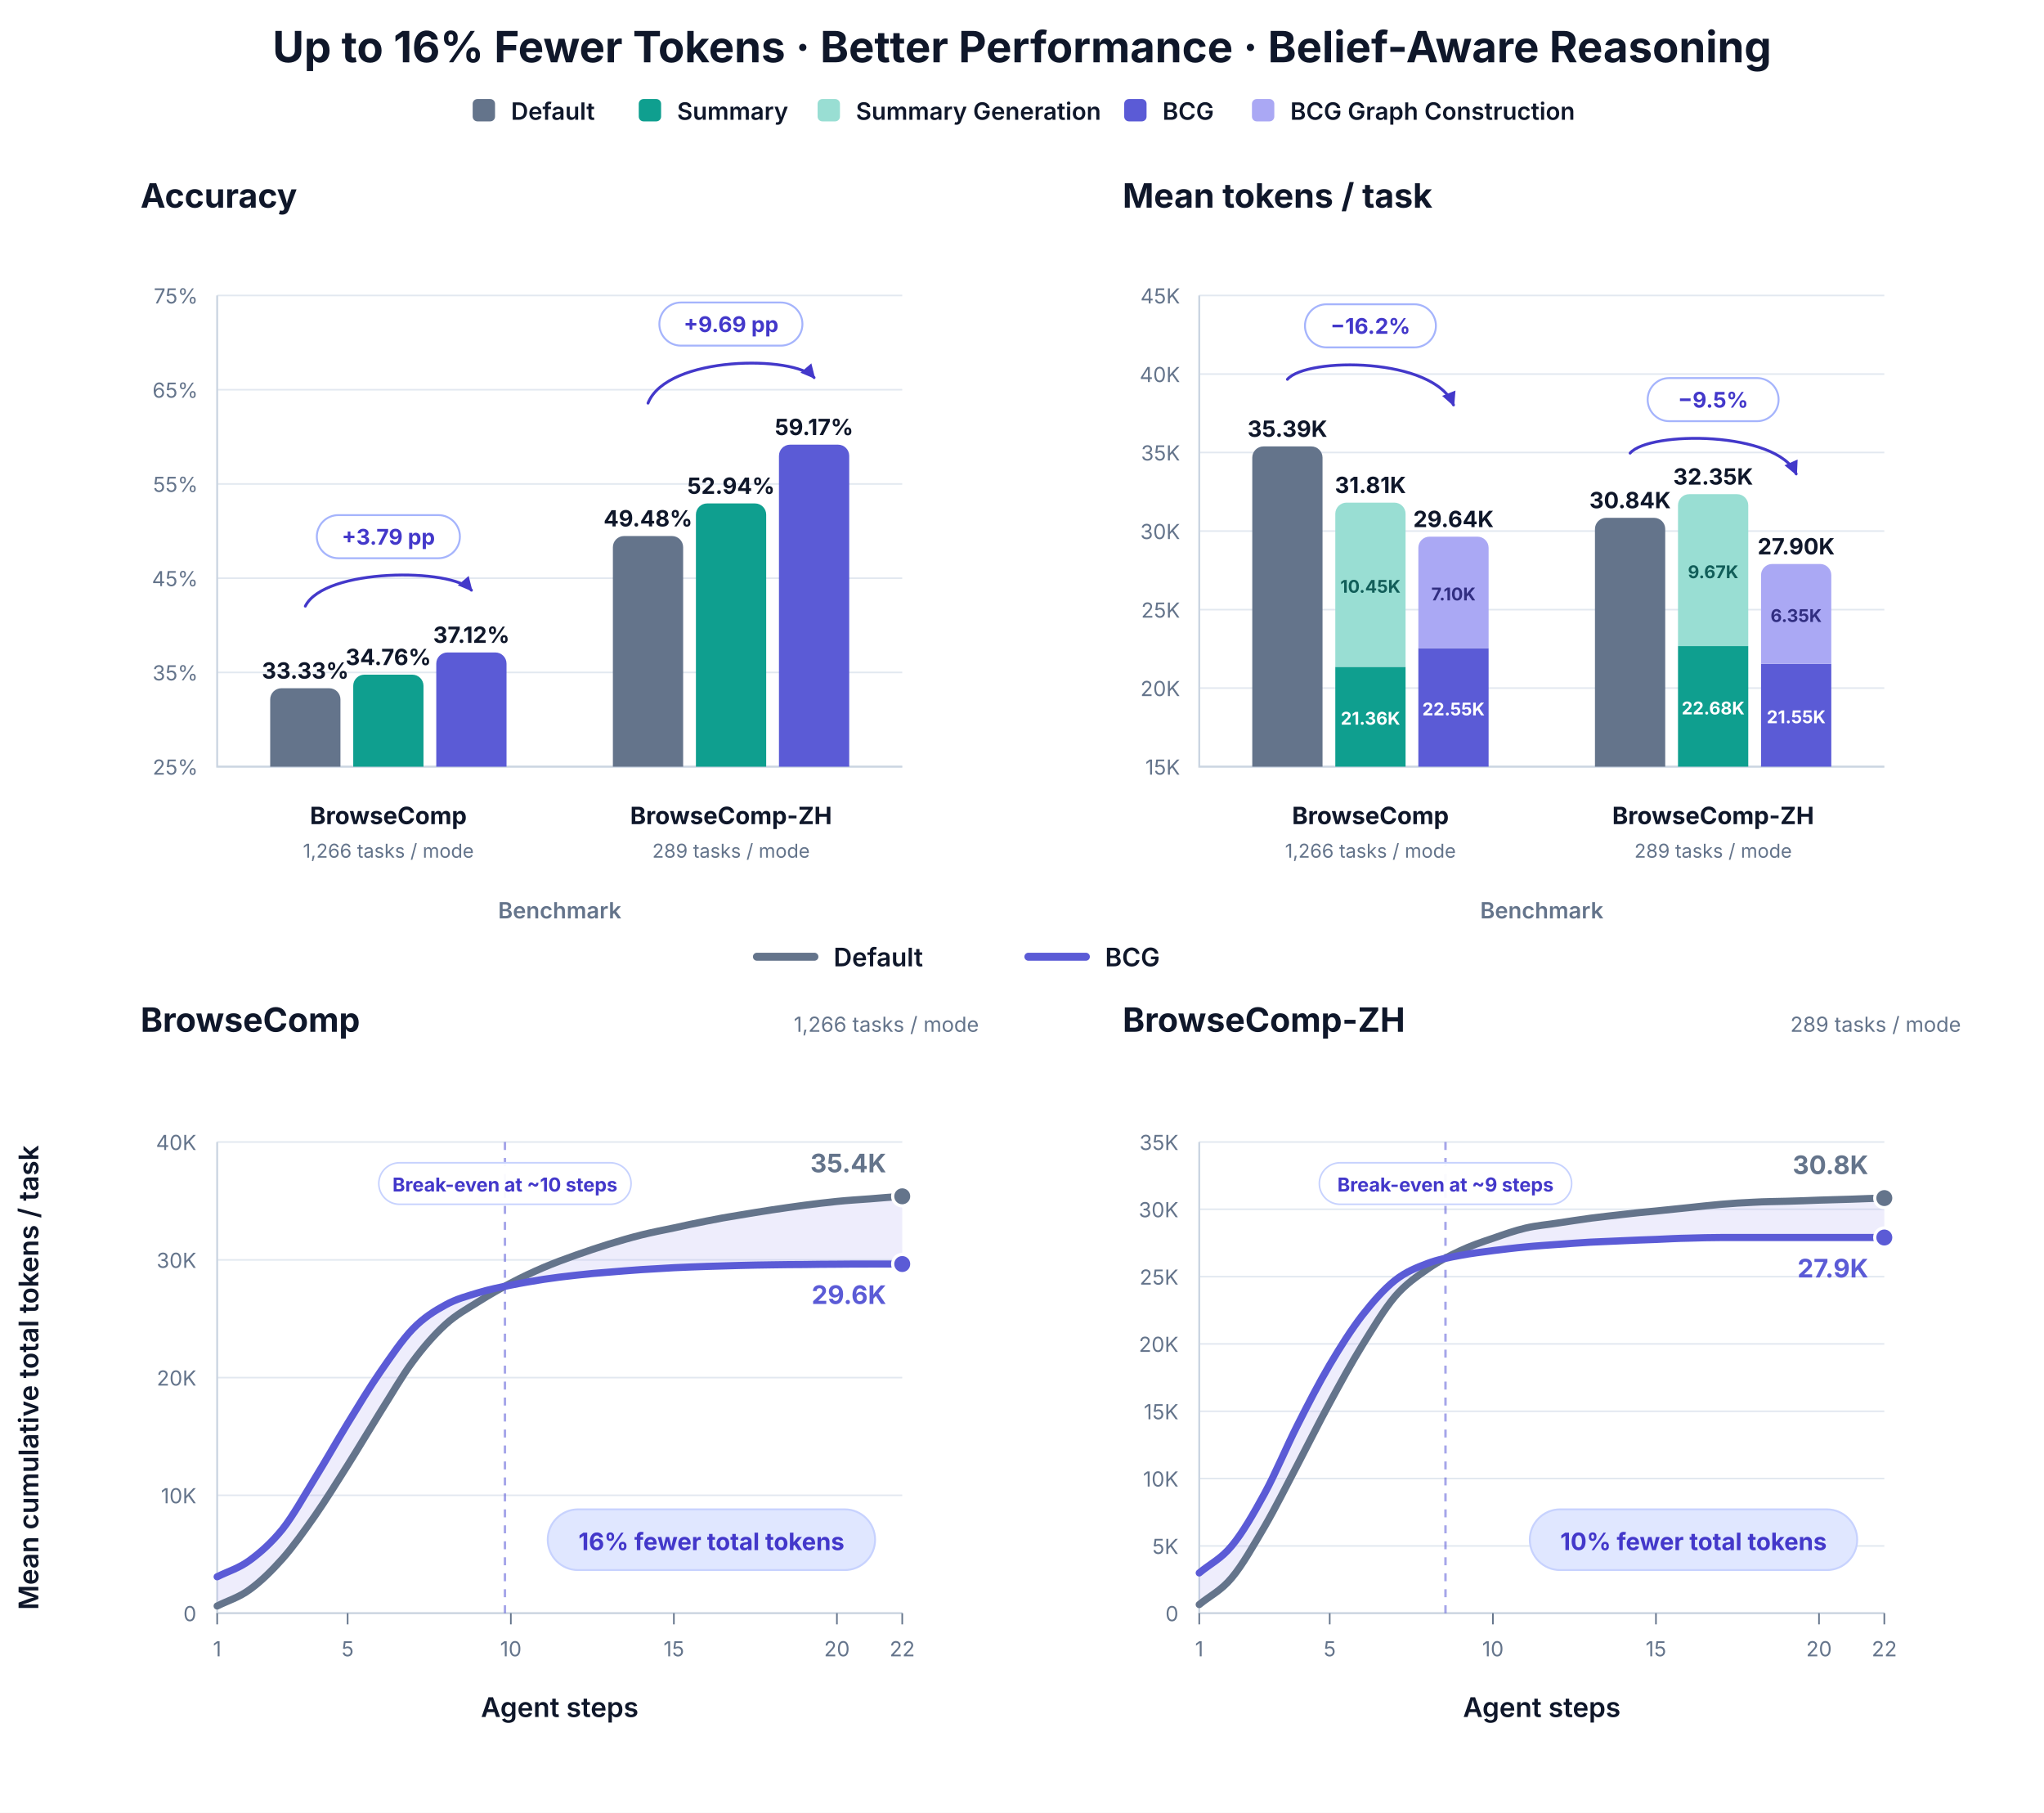
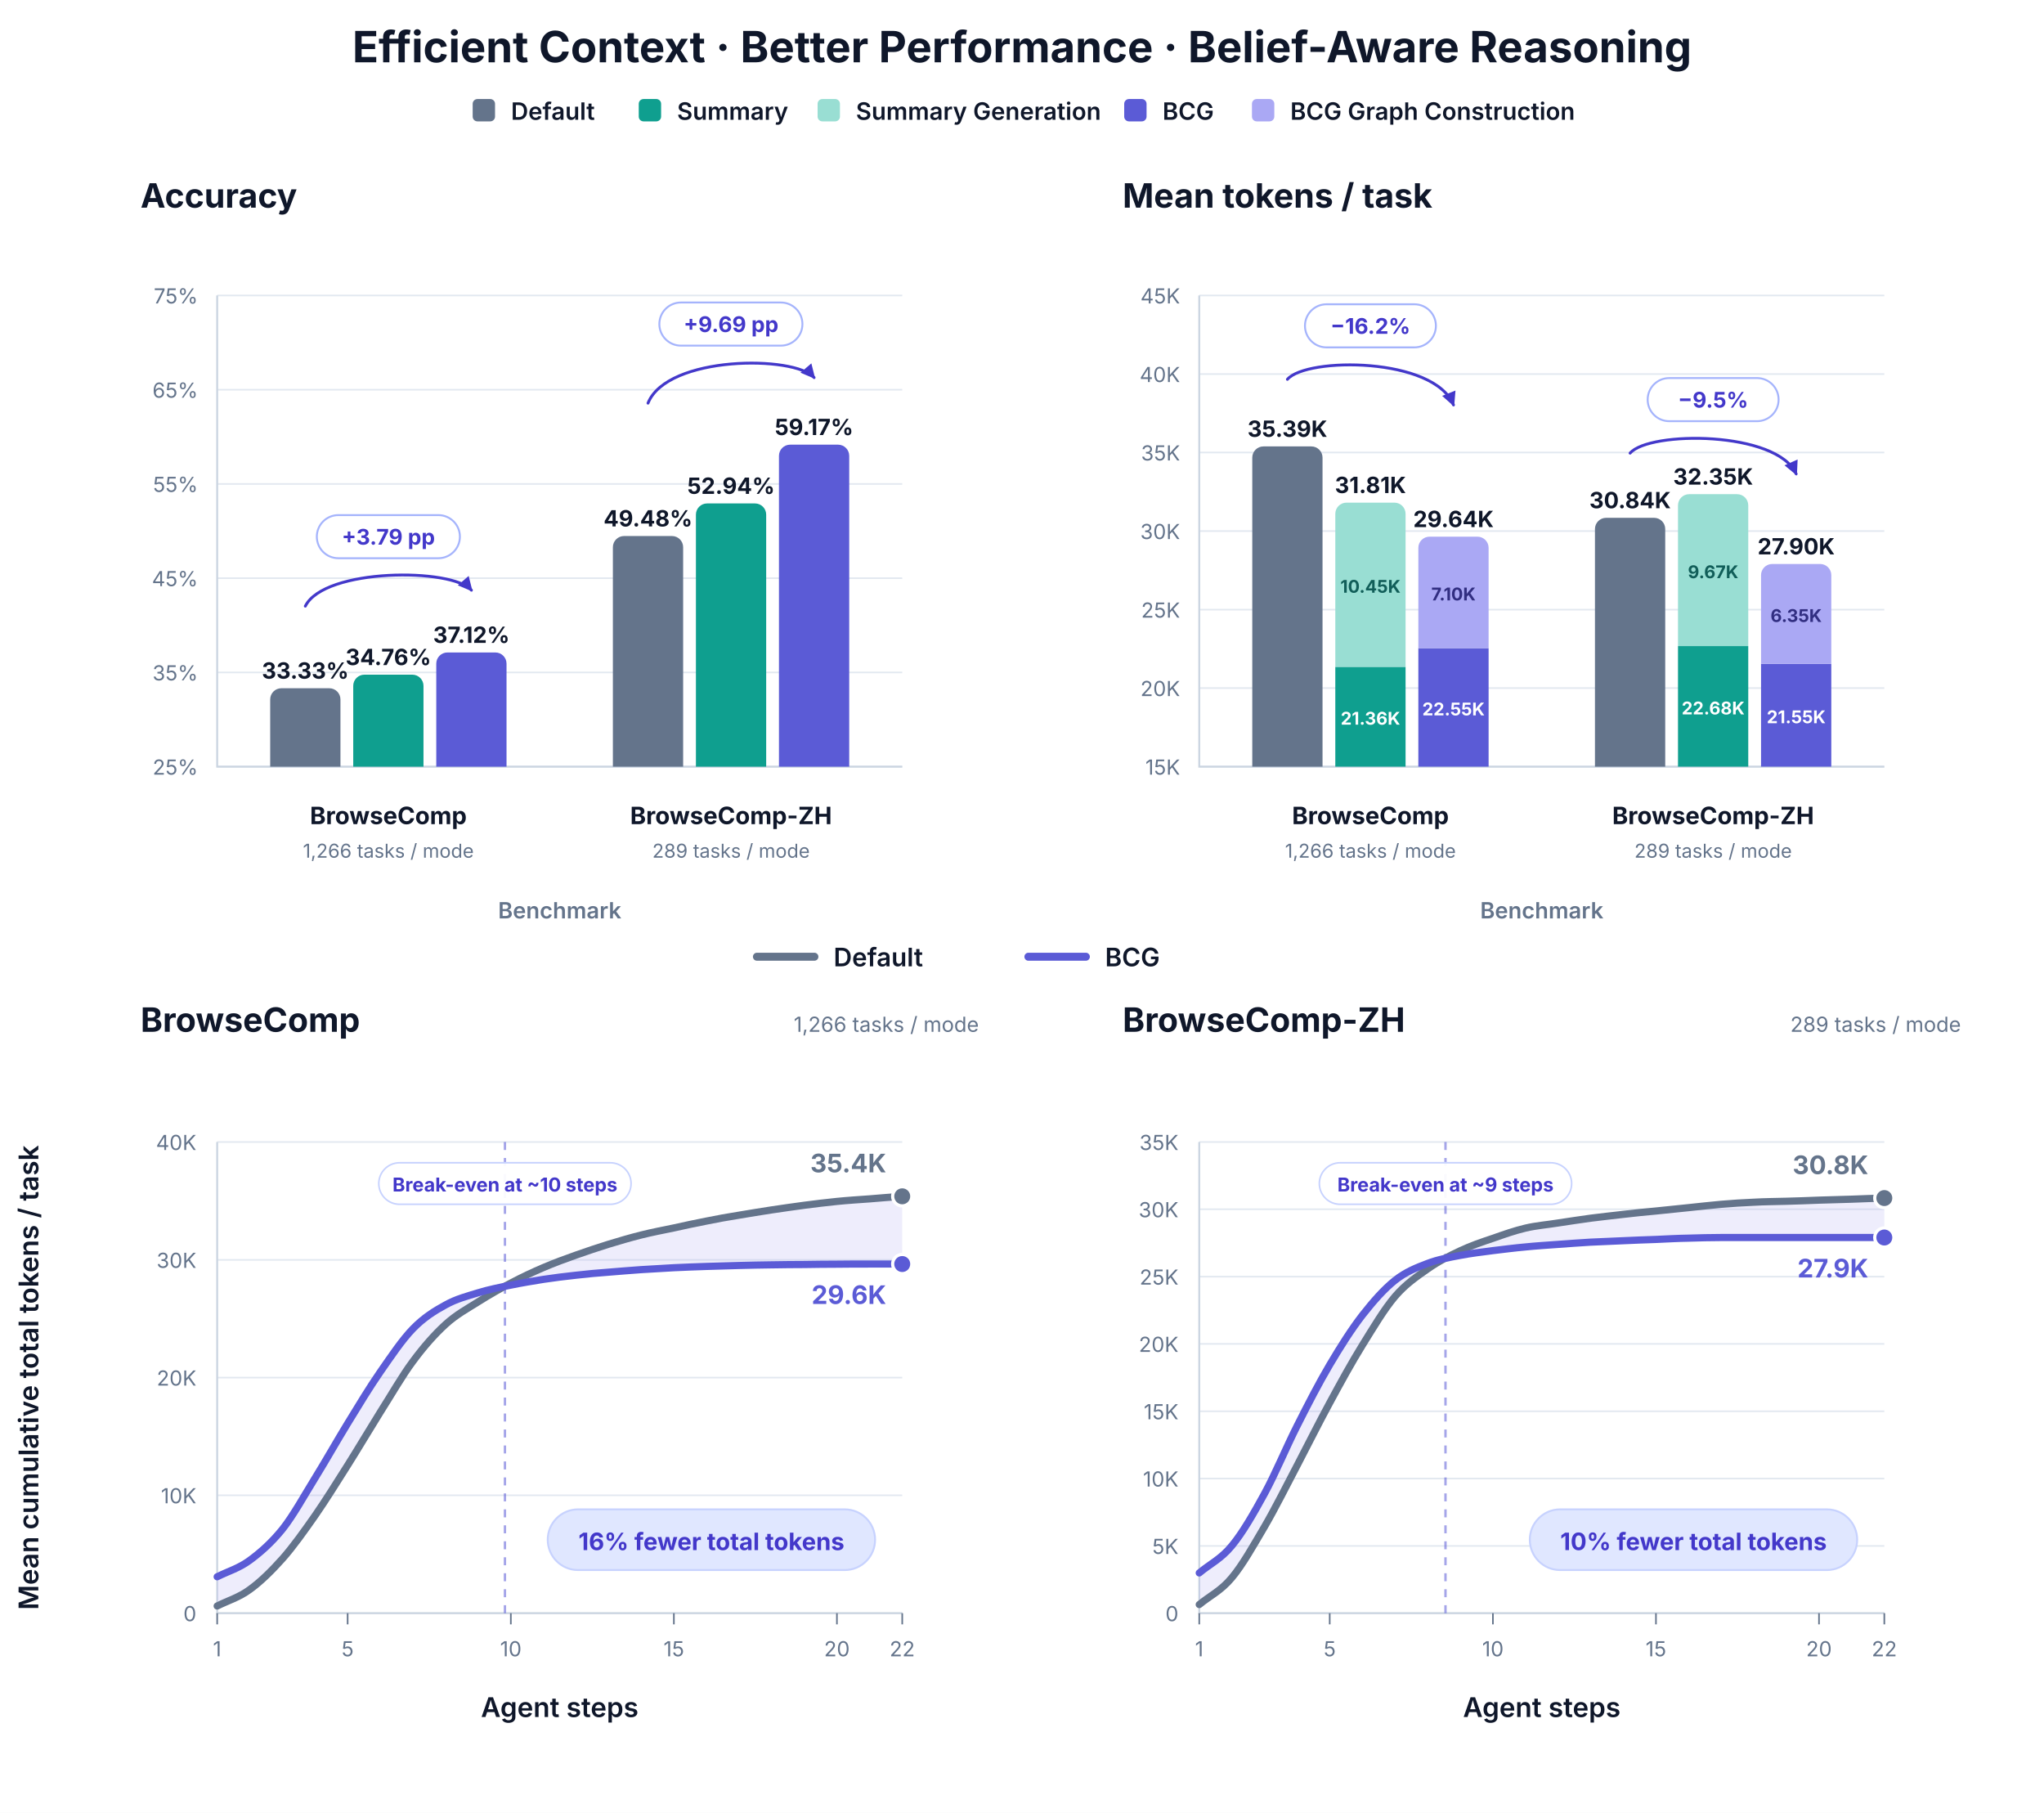
<svg xmlns="http://www.w3.org/2000/svg" width="1280" height="1135" viewBox="0 0 1280 1135" role="img" aria-labelledby="title desc">
  <rect width="1280" height="1135" fill="#ffffff" />
  <g font-family="Inter,Arial,sans-serif">
    <defs>
      <marker id="improvement-arrow" viewBox="0 0 8 8" refX="7" refY="4" markerWidth="5" markerHeight="5" orient="auto">
        <path d="M0 0L8 4L0 8Z" fill="#4338ca" />
      </marker>
    </defs>
-     <text x="640" y="39" text-anchor="middle" fill="#0f172a" font-size="27" font-weight="700">Up to 16% Fewer Tokens · Better Performance · Belief-Aware Reasoning</text>
+     <text x="640" y="39" text-anchor="middle" fill="#0f172a" font-size="27" font-weight="700">Efficient Context · Better Performance · Belief-Aware Reasoning</text>
    <rect x="296" y="62" width="14" height="14" rx="3" fill="#64748b" />
    <text x="320" y="75" fill="#0f172a" font-size="15" font-weight="600">Default</text>
    <rect x="400" y="62" width="14" height="14" rx="3" fill="#0f9f8f" />
    <text x="424" y="75" fill="#0f172a" font-size="15" font-weight="600">Summary</text>
    <rect x="512" y="62" width="14" height="14" rx="3" fill="#99ded3" />
    <text x="536" y="75" fill="#0f172a" font-size="15" font-weight="600">Summary Generation</text>
    <rect x="704" y="62" width="14" height="14" rx="3" fill="#5b5bd6" />
    <text x="728" y="75" fill="#0f172a" font-size="15" font-weight="600">BCG</text>
    <rect x="784" y="62" width="14" height="14" rx="3" fill="#aaa8f4" />
    <text x="808" y="75" fill="#0f172a" font-size="15" font-weight="600">BCG Graph Construction</text>
    <text x="88" y="130" fill="#0f172a" font-size="21" font-weight="700">Accuracy</text>
    <text x="703" y="130" fill="#0f172a" font-size="21" font-weight="700">Mean tokens / task</text>
    <path d="M136.0 480.0H565.0" stroke="#e2e8f0" stroke-width="1" />
    <text x="124.0" y="485.0" text-anchor="end" fill="#64748b" font-size="13">25%</text>
    <path d="M136.0 421.0H565.0" stroke="#e2e8f0" stroke-width="1" />
    <text x="124.0" y="426.0" text-anchor="end" fill="#64748b" font-size="13">35%</text>
    <path d="M136.0 362.0H565.0" stroke="#e2e8f0" stroke-width="1" />
    <text x="124.0" y="367.0" text-anchor="end" fill="#64748b" font-size="13">45%</text>
    <path d="M136.0 303.0H565.0" stroke="#e2e8f0" stroke-width="1" />
    <text x="124.0" y="308.0" text-anchor="end" fill="#64748b" font-size="13">55%</text>
    <path d="M136.0 244.0H565.0" stroke="#e2e8f0" stroke-width="1" />
    <text x="124.0" y="249.0" text-anchor="end" fill="#64748b" font-size="13">65%</text>
    <path d="M136.0 185.0H565.0" stroke="#e2e8f0" stroke-width="1" />
    <text x="124.0" y="190.0" text-anchor="end" fill="#64748b" font-size="13">75%</text>
    <path d="M751.0 480.0H1180.0" stroke="#e2e8f0" stroke-width="1" />
    <text x="739.0" y="485.0" text-anchor="end" fill="#64748b" font-size="13">15K</text>
    <path d="M751.0 430.8H1180.0" stroke="#e2e8f0" stroke-width="1" />
    <text x="739.0" y="435.8" text-anchor="end" fill="#64748b" font-size="13">20K</text>
    <path d="M751.0 381.7H1180.0" stroke="#e2e8f0" stroke-width="1" />
    <text x="739.0" y="386.7" text-anchor="end" fill="#64748b" font-size="13">25K</text>
    <path d="M751.0 332.5H1180.0" stroke="#e2e8f0" stroke-width="1" />
    <text x="739.0" y="337.5" text-anchor="end" fill="#64748b" font-size="13">30K</text>
    <path d="M751.0 283.3H1180.0" stroke="#e2e8f0" stroke-width="1" />
    <text x="739.0" y="288.3" text-anchor="end" fill="#64748b" font-size="13">35K</text>
    <path d="M751.0 234.2H1180.0" stroke="#e2e8f0" stroke-width="1" />
    <text x="739.0" y="239.2" text-anchor="end" fill="#64748b" font-size="13">40K</text>
    <path d="M751.0 185.0H1180.0" stroke="#e2e8f0" stroke-width="1" />
    <text x="739.0" y="190.0" text-anchor="end" fill="#64748b" font-size="13">45K</text>
    <path d="M136.0 185.0V480.0H565.0" fill="none" stroke="#cbd5e1" stroke-width="1.2" />
    <path d="M751.0 185.0V480.0H1180.0" fill="none" stroke="#cbd5e1" stroke-width="1.2" />
    <path d="M169.2 480.0V437.9a7 7 0 0 1 7 -7h30.0a7 7 0 0 1 7 7V480.0Z" fill="#64748b" />
    <text x="191.2" y="424.9" text-anchor="middle" fill="#0f172a" font-size="14" font-weight="700">33.33%</text>
    <path d="M221.2 480.0V429.4a7 7 0 0 1 7 -7h30.0a7 7 0 0 1 7 7V480.0Z" fill="#0f9f8f" />
    <text x="243.2" y="416.4" text-anchor="middle" fill="#0f172a" font-size="14" font-weight="700">34.76%</text>
    <path d="M273.2 480.0V415.5a7 7 0 0 1 7 -7h30.0a7 7 0 0 1 7 7V480.0Z" fill="#5b5bd6" />
    <text x="295.2" y="402.5" text-anchor="middle" fill="#0f172a" font-size="14" font-weight="700">37.12%</text>
    <text x="243.2" y="516" text-anchor="middle" fill="#0f172a" font-size="15" font-weight="700">BrowseComp</text>
    <text x="243.2" y="537" text-anchor="middle" fill="#64748b" font-size="12">1,266 tasks / mode</text>
    <path d="M191.2 379.5 C203.2 355.5, 283.2 355.5, 295.2 369.5" fill="none" stroke="#4338ca" stroke-width="1.8" stroke-linecap="round" marker-end="url(#improvement-arrow)" />
    <rect x="198.4" y="322.5" width="89.6" height="27" rx="13.5" fill="#ffffff" stroke="#a5b4fc" stroke-width="1.2" />
    <text x="243.2" y="341.0" text-anchor="middle" fill="#4338ca" font-size="13.5" font-weight="700">+3.79 pp</text>
    <path d="M784.2 480.0V286.5a7 7 0 0 1 7 -7h30.0a7 7 0 0 1 7 7V480.0Z" fill="#64748b" />
    <text x="806.2" y="273.5" text-anchor="middle" fill="#0f172a" font-size="14" font-weight="700">35.39K</text>
    <rect x="836.2" y="417.5" width="44.0" height="62.5" fill="#0f9f8f" />
    <path d="M836.2 417.5V321.7a7 7 0 0 1 7 -7h30.0a7 7 0 0 1 7 7V417.5Z" fill="#99ded3" />
    <text x="858.2" y="308.7" text-anchor="middle" fill="#0f172a" font-size="14" font-weight="700">31.81K</text>
    <text x="858.2" y="453.7" text-anchor="middle" fill="#ffffff" font-size="11" font-weight="700">21.36K</text>
    <text x="858.2" y="371.1" text-anchor="middle" fill="#115e59" font-size="11" font-weight="700">10.45K</text>
    <rect x="888.2" y="405.8" width="44.0" height="74.2" fill="#5b5bd6" />
    <path d="M888.2 405.8V343.0a7 7 0 0 1 7 -7h30.0a7 7 0 0 1 7 7V405.8Z" fill="#aaa8f4" />
    <text x="910.2" y="330.0" text-anchor="middle" fill="#0f172a" font-size="14" font-weight="700">29.64K</text>
    <text x="910.2" y="447.9" text-anchor="middle" fill="#ffffff" font-size="11" font-weight="700">22.55K</text>
    <text x="910.2" y="375.9" text-anchor="middle" fill="#312e81" font-size="11" font-weight="700">7.10K</text>
    <text x="858.2" y="516" text-anchor="middle" fill="#0f172a" font-size="15" font-weight="700">BrowseComp</text>
    <text x="858.2" y="537" text-anchor="middle" fill="#64748b" font-size="12">1,266 tasks / mode</text>
    <path d="M806.2 237.5 C818.2 223.5, 898.2 223.5, 910.2 253.5" fill="none" stroke="#4338ca" stroke-width="1.8" stroke-linecap="round" marker-end="url(#improvement-arrow)" />
    <rect x="817.2" y="190.5" width="82.0" height="27" rx="13.5" fill="#ffffff" stroke="#a5b4fc" stroke-width="1.2" />
    <text x="858.2" y="209.0" text-anchor="middle" fill="#4338ca" font-size="13.5" font-weight="700">−16.2%</text>
    <path d="M383.8 480.0V342.6a7 7 0 0 1 7 -7h30.0a7 7 0 0 1 7 7V480.0Z" fill="#64748b" />
    <text x="405.8" y="329.6" text-anchor="middle" fill="#0f172a" font-size="14" font-weight="700">49.48%</text>
    <path d="M435.8 480.0V322.2a7 7 0 0 1 7 -7h30.0a7 7 0 0 1 7 7V480.0Z" fill="#0f9f8f" />
    <text x="457.8" y="309.2" text-anchor="middle" fill="#0f172a" font-size="14" font-weight="700">52.94%</text>
    <path d="M487.8 480.0V285.4a7 7 0 0 1 7 -7h30.0a7 7 0 0 1 7 7V480.0Z" fill="#5b5bd6" />
    <text x="509.8" y="272.4" text-anchor="middle" fill="#0f172a" font-size="14" font-weight="700">59.17%</text>
    <text x="457.8" y="516" text-anchor="middle" fill="#0f172a" font-size="15" font-weight="700">BrowseComp-ZH</text>
    <text x="457.8" y="537" text-anchor="middle" fill="#64748b" font-size="12">289 tasks / mode</text>
    <path d="M405.8 252.4 C417.8 222.4, 497.8 222.4, 509.8 236.4" fill="none" stroke="#4338ca" stroke-width="1.8" stroke-linecap="round" marker-end="url(#improvement-arrow)" />
    <rect x="412.9" y="189.4" width="89.6" height="27" rx="13.5" fill="#ffffff" stroke="#a5b4fc" stroke-width="1.2" />
    <text x="457.8" y="207.9" text-anchor="middle" fill="#4338ca" font-size="13.5" font-weight="700">+9.69 pp</text>
    <path d="M998.8 480.0V331.2a7 7 0 0 1 7 -7h30.0a7 7 0 0 1 7 7V480.0Z" fill="#64748b" />
    <text x="1020.8" y="318.2" text-anchor="middle" fill="#0f172a" font-size="14" font-weight="700">30.84K</text>
    <rect x="1050.8" y="404.5" width="44.0" height="75.5" fill="#0f9f8f" />
    <path d="M1050.8 404.5V316.4a7 7 0 0 1 7 -7h30.0a7 7 0 0 1 7 7V404.5Z" fill="#99ded3" />
    <text x="1072.8" y="303.4" text-anchor="middle" fill="#0f172a" font-size="14" font-weight="700">32.35K</text>
    <text x="1072.8" y="447.3" text-anchor="middle" fill="#ffffff" font-size="11" font-weight="700">22.68K</text>
    <text x="1072.8" y="362.0" text-anchor="middle" fill="#115e59" font-size="11" font-weight="700">9.67K</text>
    <rect x="1102.8" y="415.6" width="44.0" height="64.4" fill="#5b5bd6" />
    <path d="M1102.8 415.6V360.1a7 7 0 0 1 7 -7h30.0a7 7 0 0 1 7 7V415.6Z" fill="#aaa8f4" />
    <text x="1124.8" y="347.1" text-anchor="middle" fill="#0f172a" font-size="14" font-weight="700">27.90K</text>
    <text x="1124.8" y="452.8" text-anchor="middle" fill="#ffffff" font-size="11" font-weight="700">21.55K</text>
    <text x="1124.8" y="389.4" text-anchor="middle" fill="#312e81" font-size="11" font-weight="700">6.35K</text>
    <text x="1072.8" y="516" text-anchor="middle" fill="#0f172a" font-size="15" font-weight="700">BrowseComp-ZH</text>
    <text x="1072.8" y="537" text-anchor="middle" fill="#64748b" font-size="12">289 tasks / mode</text>
    <path d="M1020.8 283.7 C1032.8 269.7, 1112.8 269.7, 1124.8 296.7" fill="none" stroke="#4338ca" stroke-width="1.8" stroke-linecap="round" marker-end="url(#improvement-arrow)" />
    <rect x="1031.8" y="236.7" width="82.0" height="27" rx="13.5" fill="#ffffff" stroke="#a5b4fc" stroke-width="1.2" />
    <text x="1072.8" y="255.2" text-anchor="middle" fill="#4338ca" font-size="13.5" font-weight="700">−9.5%</text>
    <text x="350.5" y="575" text-anchor="middle" fill="#64748b" font-size="14" font-weight="600">Benchmark</text>
    <text x="965.5" y="575" text-anchor="middle" fill="#64748b" font-size="14" font-weight="600">Benchmark</text>
  </g>
  <g font-family="Inter,Arial,sans-serif" transform="translate(0 530)">
    <path d="M474 69H510" stroke="#64748b" stroke-width="5" stroke-linecap="round" />
    <text x="522" y="75" fill="#0f172a" font-size="16" font-weight="600">Default</text>
    <path d="M644 69H680" stroke="#5b5bd6" stroke-width="5" stroke-linecap="round" />
    <text x="692" y="75" fill="#0f172a" font-size="16" font-weight="600">BCG</text>
    <text x="24" y="332.5" transform="rotate(-90 24 332.5)" text-anchor="middle" fill="#0f172a" font-size="17" font-weight="600">Mean cumulative total tokens / task</text>
    <text x="88" y="116" fill="#0f172a" font-size="21" font-weight="700">BrowseComp</text>
    <text x="613" y="116" text-anchor="end" fill="#64748b" font-size="13">1,266 tasks / mode</text>
    <path d="M136.0 480.0H565.0" stroke="#e2e8f0" stroke-width="1" />
    <text x="123.0" y="485.0" text-anchor="end" fill="#64748b" font-size="13">0</text>
    <path d="M136.0 406.2H565.0" stroke="#e2e8f0" stroke-width="1" />
    <text x="123.0" y="411.2" text-anchor="end" fill="#64748b" font-size="13">10K</text>
    <path d="M136.0 332.5H565.0" stroke="#e2e8f0" stroke-width="1" />
    <text x="123.0" y="337.5" text-anchor="end" fill="#64748b" font-size="13">20K</text>
    <path d="M136.0 258.8H565.0" stroke="#e2e8f0" stroke-width="1" />
    <text x="123.0" y="263.8" text-anchor="end" fill="#64748b" font-size="13">30K</text>
    <path d="M136.0 185.0H565.0" stroke="#e2e8f0" stroke-width="1" />
    <text x="123.0" y="190.0" text-anchor="end" fill="#64748b" font-size="13">40K</text>
    <path d="M136.0 185.0V480.0H565.0" fill="none" stroke="#cbd5e1" stroke-width="1.2" />
    <path d="M136.0 480.0v7" stroke="#64748b" stroke-width="1" />
    <text x="136.0" y="507.0" text-anchor="middle" fill="#64748b" font-size="13">1</text>
    <path d="M217.7 480.0v7" stroke="#64748b" stroke-width="1" />
    <text x="217.7" y="507.0" text-anchor="middle" fill="#64748b" font-size="13">5</text>
    <path d="M319.9 480.0v7" stroke="#64748b" stroke-width="1" />
    <text x="319.9" y="507.0" text-anchor="middle" fill="#64748b" font-size="13">10</text>
    <path d="M422.0 480.0v7" stroke="#64748b" stroke-width="1" />
    <text x="422.0" y="507.0" text-anchor="middle" fill="#64748b" font-size="13">15</text>
    <path d="M524.1 480.0v7" stroke="#64748b" stroke-width="1" />
    <text x="524.1" y="507.0" text-anchor="middle" fill="#64748b" font-size="13">20</text>
    <path d="M565.0 480.0v7" stroke="#64748b" stroke-width="1" />
    <text x="565.0" y="507.0" text-anchor="middle" fill="#64748b" font-size="13">22</text>
    <path d="M316.2 185.0V480.0" stroke="#5b5bd6" stroke-opacity="0.55" stroke-width="1.5" stroke-dasharray="5 5" />
    <rect x="237.2" y="198.0" width="158" height="26" rx="13" fill="#ffffff" fill-opacity="0.94" stroke="#c7d2fe" />
    <text x="316.2" y="216.0" text-anchor="middle" fill="#4338ca" font-size="12" font-weight="700">Break-even at ~10 steps</text>
    <path d="M136.0,475.5 C142.8,472.1 149.6,470.2 156.4,465.2 C163.2,460.3 170.0,453.6 176.9,445.9 C183.7,438.2 190.5,428.6 197.3,418.9 C204.1,409.1 210.9,398.1 217.7,387.4 C224.5,376.6 231.3,365.1 238.1,354.2 C245.0,343.4 251.8,331.4 258.6,322.3 C265.4,313.1 272.2,305.4 279.0,299.2 C285.8,293.0 292.6,289.4 299.4,285.1 C306.2,280.8 313.0,276.9 319.9,273.3 C326.7,269.7 333.5,266.5 340.3,263.6 C347.1,260.7 353.9,258.2 360.7,255.8 C367.5,253.4 374.3,251.1 381.1,249.0 C388.0,246.9 394.8,244.9 401.6,243.2 C408.4,241.5 415.2,240.2 422.0,238.8 C428.8,237.3 435.6,235.8 442.4,234.5 C449.2,233.1 456.0,231.9 462.9,230.8 C469.7,229.6 476.5,228.6 483.3,227.5 C490.1,226.5 496.9,225.5 503.7,224.6 C510.5,223.7 517.3,222.9 524.1,222.2 C531.0,221.5 537.8,221.1 544.6,220.6 C551.4,220.0 558.2,219.5 565.0,219.0 L565.0,261.4 C558.2,261.4 551.4,261.4 544.6,261.4 C537.8,261.4 531.0,261.4 524.1,261.5 C517.3,261.5 510.5,261.6 503.7,261.7 C496.9,261.7 490.1,261.8 483.3,261.9 C476.5,262.0 469.7,262.1 462.9,262.3 C456.0,262.5 449.2,262.7 442.4,262.9 C435.6,263.1 428.8,263.4 422.0,263.7 C415.2,264.1 408.4,264.5 401.6,264.9 C394.8,265.4 388.0,265.9 381.1,266.5 C374.3,267.0 367.5,267.6 360.7,268.4 C353.9,269.1 347.1,270.0 340.3,271.0 C333.5,272.1 326.7,273.2 319.9,274.6 C313.0,276.0 306.2,277.3 299.4,279.4 C292.6,281.5 285.8,283.2 279.0,287.0 C272.2,290.7 265.4,294.9 258.6,301.9 C251.8,308.9 245.0,319.1 238.1,329.0 C231.3,338.8 224.5,350.1 217.7,361.2 C210.9,372.3 204.1,384.4 197.3,395.4 C190.5,406.4 183.7,418.8 176.9,427.4 C170.0,435.9 163.2,441.9 156.4,446.9 C149.6,451.9 142.8,453.8 136.0,457.2 Z" fill="#aaa8f4" fill-opacity="0.20" />
    <path d="M136.0,475.5 C142.8,472.1 149.6,470.2 156.4,465.2 C163.2,460.3 170.0,453.6 176.9,445.9 C183.7,438.2 190.5,428.6 197.3,418.9 C204.1,409.1 210.9,398.1 217.7,387.4 C224.5,376.6 231.3,365.1 238.1,354.2 C245.0,343.4 251.8,331.4 258.6,322.3 C265.4,313.1 272.2,305.4 279.0,299.2 C285.8,293.0 292.6,289.4 299.4,285.1 C306.2,280.8 313.0,276.9 319.9,273.3 C326.7,269.7 333.5,266.5 340.3,263.6 C347.1,260.7 353.9,258.2 360.7,255.8 C367.5,253.4 374.3,251.1 381.1,249.0 C388.0,246.9 394.8,244.9 401.6,243.2 C408.4,241.5 415.2,240.2 422.0,238.8 C428.8,237.3 435.6,235.8 442.4,234.5 C449.2,233.1 456.0,231.9 462.9,230.8 C469.7,229.6 476.5,228.6 483.3,227.5 C490.1,226.5 496.9,225.5 503.7,224.6 C510.5,223.7 517.3,222.9 524.1,222.2 C531.0,221.5 537.8,221.1 544.6,220.6 C551.4,220.0 558.2,219.5 565.0,219.0" fill="none" stroke="#64748b" stroke-width="4.5" stroke-linecap="round" />
    <path d="M136.0,457.2 C142.8,453.8 149.6,451.9 156.4,446.9 C163.2,441.9 170.0,435.9 176.9,427.4 C183.7,418.8 190.5,406.4 197.3,395.4 C204.1,384.4 210.9,372.3 217.7,361.2 C224.5,350.1 231.3,338.8 238.1,329.0 C245.0,319.1 251.8,308.9 258.6,301.9 C265.4,294.9 272.2,290.7 279.0,287.0 C285.8,283.2 292.6,281.5 299.4,279.4 C306.2,277.3 313.0,276.0 319.9,274.6 C326.7,273.2 333.5,272.1 340.3,271.0 C347.1,270.0 353.9,269.1 360.7,268.4 C367.5,267.6 374.3,267.0 381.1,266.5 C388.0,265.9 394.8,265.4 401.6,264.9 C408.4,264.5 415.2,264.1 422.0,263.7 C428.8,263.4 435.6,263.1 442.4,262.9 C449.2,262.7 456.0,262.5 462.9,262.3 C469.7,262.1 476.5,262.0 483.3,261.9 C490.1,261.8 496.9,261.7 503.7,261.7 C510.5,261.6 517.3,261.5 524.1,261.5 C531.0,261.4 537.8,261.4 544.6,261.4 C551.4,261.4 558.2,261.4 565.0,261.4" fill="none" stroke="#5b5bd6" stroke-width="4.5" stroke-linecap="round" />
    <circle cx="565.0" cy="219.0" r="6" fill="#64748b" stroke="#ffffff" stroke-width="2" />
    <text x="555.0" y="204.0" text-anchor="end" fill="#64748b" font-size="16" font-weight="700">35.4K</text>
    <circle cx="565.0" cy="261.4" r="6" fill="#5b5bd6" stroke="#ffffff" stroke-width="2" />
    <text x="555.0" y="286.4" text-anchor="end" fill="#5b5bd6" font-size="16" font-weight="700">29.6K</text>
    <rect x="343.0" y="415.0" width="205" height="38" rx="19" fill="#e0e7ff" stroke="#c7d2fe" stroke-width="1.2" />
    <text x="445.5" y="440.5" text-anchor="middle" fill="#4338ca" font-size="15" font-weight="700">16% fewer total tokens</text>
    <text x="350.5" y="545" text-anchor="middle" fill="#0f172a" font-size="17" font-weight="600">Agent steps</text>
    <text x="703" y="116" fill="#0f172a" font-size="21" font-weight="700">BrowseComp-ZH</text>
    <text x="1228" y="116" text-anchor="end" fill="#64748b" font-size="13">289 tasks / mode</text>
    <path d="M751.0 480.0H1180.0" stroke="#e2e8f0" stroke-width="1" />
    <text x="738.0" y="485.0" text-anchor="end" fill="#64748b" font-size="13">0</text>
    <path d="M751.0 437.9H1180.0" stroke="#e2e8f0" stroke-width="1" />
    <text x="738.0" y="442.9" text-anchor="end" fill="#64748b" font-size="13">5K</text>
    <path d="M751.0 395.7H1180.0" stroke="#e2e8f0" stroke-width="1" />
    <text x="738.0" y="400.7" text-anchor="end" fill="#64748b" font-size="13">10K</text>
    <path d="M751.0 353.6H1180.0" stroke="#e2e8f0" stroke-width="1" />
    <text x="738.0" y="358.6" text-anchor="end" fill="#64748b" font-size="13">15K</text>
    <path d="M751.0 311.4H1180.0" stroke="#e2e8f0" stroke-width="1" />
    <text x="738.0" y="316.4" text-anchor="end" fill="#64748b" font-size="13">20K</text>
    <path d="M751.0 269.3H1180.0" stroke="#e2e8f0" stroke-width="1" />
    <text x="738.0" y="274.3" text-anchor="end" fill="#64748b" font-size="13">25K</text>
    <path d="M751.0 227.1H1180.0" stroke="#e2e8f0" stroke-width="1" />
    <text x="738.0" y="232.1" text-anchor="end" fill="#64748b" font-size="13">30K</text>
    <path d="M751.0 185.0H1180.0" stroke="#e2e8f0" stroke-width="1" />
    <text x="738.0" y="190.0" text-anchor="end" fill="#64748b" font-size="13">35K</text>
    <path d="M751.0 185.0V480.0H1180.0" fill="none" stroke="#cbd5e1" stroke-width="1.2" />
    <path d="M751.0 480.0v7" stroke="#64748b" stroke-width="1" />
    <text x="751.0" y="507.0" text-anchor="middle" fill="#64748b" font-size="13">1</text>
    <path d="M832.7 480.0v7" stroke="#64748b" stroke-width="1" />
    <text x="832.7" y="507.0" text-anchor="middle" fill="#64748b" font-size="13">5</text>
    <path d="M934.9 480.0v7" stroke="#64748b" stroke-width="1" />
    <text x="934.9" y="507.0" text-anchor="middle" fill="#64748b" font-size="13">10</text>
    <path d="M1037.0 480.0v7" stroke="#64748b" stroke-width="1" />
    <text x="1037.0" y="507.0" text-anchor="middle" fill="#64748b" font-size="13">15</text>
    <path d="M1139.1 480.0v7" stroke="#64748b" stroke-width="1" />
    <text x="1139.1" y="507.0" text-anchor="middle" fill="#64748b" font-size="13">20</text>
    <path d="M1180.0 480.0v7" stroke="#64748b" stroke-width="1" />
    <text x="1180.0" y="507.0" text-anchor="middle" fill="#64748b" font-size="13">22</text>
    <path d="M905.2 185.0V480.0" stroke="#5b5bd6" stroke-opacity="0.55" stroke-width="1.5" stroke-dasharray="5 5" />
    <rect x="826.2" y="198.0" width="158" height="26" rx="13" fill="#ffffff" fill-opacity="0.94" stroke="#c7d2fe" />
    <text x="905.2" y="216.0" text-anchor="middle" fill="#4338ca" font-size="12" font-weight="700">Break-even at ~9 steps</text>
    <path d="M751.0,474.6 C757.8,469.0 764.6,466.0 771.4,457.8 C778.2,449.7 785.0,437.5 791.9,425.8 C798.7,414.1 805.5,400.4 812.3,387.5 C819.1,374.5 825.9,360.8 832.7,348.3 C839.5,335.7 846.3,323.3 853.1,312.3 C860.0,301.2 866.8,289.7 873.6,281.7 C880.4,273.8 887.2,269.3 894.0,264.5 C900.8,259.7 907.6,256.3 914.4,253.1 C921.2,249.9 928.0,247.6 934.9,245.3 C941.7,242.9 948.5,240.5 955.3,238.9 C962.1,237.3 968.9,236.8 975.7,235.7 C982.5,234.7 989.3,233.6 996.1,232.7 C1003.0,231.8 1009.8,231.1 1016.6,230.3 C1023.4,229.5 1030.2,228.8 1037.0,228.2 C1043.8,227.5 1050.6,226.8 1057.4,226.1 C1064.2,225.4 1071.0,224.6 1077.9,224.0 C1084.7,223.4 1091.5,223.0 1098.3,222.7 C1105.1,222.3 1111.9,222.3 1118.7,222.1 C1125.5,221.9 1132.3,221.7 1139.1,221.4 C1146.0,221.2 1152.8,221.0 1159.6,220.8 C1166.4,220.5 1173.2,220.3 1180.0,220.1 L1180.0,244.8 C1173.2,244.8 1166.4,244.8 1159.6,244.8 C1152.8,244.8 1146.0,244.8 1139.1,244.8 C1132.3,244.8 1125.5,244.8 1118.7,244.8 C1111.9,244.8 1105.1,244.8 1098.3,244.8 C1091.5,244.8 1084.7,244.8 1077.9,244.8 C1071.0,244.8 1064.2,245.0 1057.4,245.2 C1050.6,245.3 1043.8,245.7 1037.0,246.0 C1030.2,246.2 1023.4,246.5 1016.6,246.8 C1009.8,247.1 1003.0,247.4 996.1,247.7 C989.3,248.1 982.5,248.6 975.7,249.1 C968.9,249.6 962.1,250.0 955.3,250.7 C948.5,251.3 941.7,252.2 934.9,253.0 C928.0,253.9 921.2,254.7 914.4,256.0 C907.6,257.3 900.8,258.4 894.0,261.0 C887.2,263.6 880.4,266.2 873.6,271.6 C866.8,277.0 860.0,284.7 853.1,293.5 C846.3,302.3 839.5,313.0 832.7,324.5 C825.9,336.0 819.1,349.2 812.3,362.7 C805.5,376.1 798.7,392.6 791.9,405.1 C785.0,417.7 778.2,429.6 771.4,437.8 C764.6,446.1 757.8,449.1 751.0,454.8 Z" fill="#aaa8f4" fill-opacity="0.20" />
    <path d="M751.0,474.6 C757.8,469.0 764.6,466.0 771.4,457.8 C778.2,449.7 785.0,437.5 791.9,425.8 C798.7,414.1 805.5,400.4 812.3,387.5 C819.1,374.5 825.9,360.8 832.7,348.3 C839.5,335.7 846.3,323.3 853.1,312.3 C860.0,301.2 866.8,289.7 873.6,281.7 C880.4,273.8 887.2,269.3 894.0,264.5 C900.8,259.7 907.6,256.3 914.4,253.1 C921.2,249.9 928.0,247.6 934.9,245.3 C941.7,242.9 948.5,240.5 955.3,238.9 C962.1,237.3 968.9,236.8 975.7,235.7 C982.5,234.7 989.3,233.6 996.1,232.7 C1003.0,231.8 1009.8,231.1 1016.6,230.3 C1023.4,229.5 1030.2,228.8 1037.0,228.2 C1043.8,227.5 1050.6,226.8 1057.4,226.1 C1064.2,225.4 1071.0,224.6 1077.9,224.0 C1084.7,223.4 1091.5,223.0 1098.3,222.7 C1105.1,222.3 1111.9,222.3 1118.7,222.1 C1125.5,221.9 1132.3,221.7 1139.1,221.4 C1146.0,221.2 1152.8,221.0 1159.6,220.8 C1166.4,220.5 1173.2,220.3 1180.0,220.1" fill="none" stroke="#64748b" stroke-width="4.5" stroke-linecap="round" />
    <path d="M751.0,454.8 C757.8,449.1 764.6,446.1 771.4,437.8 C778.2,429.6 785.0,417.7 791.9,405.1 C798.7,392.6 805.5,376.1 812.3,362.7 C819.1,349.2 825.9,336.0 832.7,324.5 C839.5,313.0 846.3,302.3 853.1,293.5 C860.0,284.7 866.8,277.0 873.6,271.6 C880.4,266.2 887.2,263.6 894.0,261.0 C900.8,258.4 907.6,257.3 914.4,256.0 C921.2,254.7 928.0,253.9 934.9,253.0 C941.7,252.2 948.5,251.3 955.3,250.7 C962.1,250.0 968.9,249.6 975.7,249.1 C982.5,248.6 989.3,248.1 996.1,247.7 C1003.0,247.4 1009.8,247.1 1016.6,246.8 C1023.4,246.5 1030.2,246.2 1037.0,246.0 C1043.8,245.7 1050.6,245.3 1057.4,245.2 C1064.2,245.0 1071.0,244.8 1077.9,244.8 C1084.7,244.8 1091.5,244.8 1098.3,244.8 C1105.1,244.8 1111.9,244.8 1118.7,244.8 C1125.5,244.8 1132.3,244.8 1139.1,244.8 C1146.0,244.8 1152.8,244.8 1159.6,244.8 C1166.4,244.8 1173.2,244.8 1180.0,244.8" fill="none" stroke="#5b5bd6" stroke-width="4.5" stroke-linecap="round" />
    <circle cx="1180.0" cy="220.1" r="6" fill="#64748b" stroke="#ffffff" stroke-width="2" />
    <text x="1170.0" y="205.1" text-anchor="end" fill="#64748b" font-size="16" font-weight="700">30.8K</text>
    <circle cx="1180.0" cy="244.8" r="6" fill="#5b5bd6" stroke="#ffffff" stroke-width="2" />
    <text x="1170.0" y="269.8" text-anchor="end" fill="#5b5bd6" font-size="16" font-weight="700">27.9K</text>
    <rect x="958.0" y="415.0" width="205" height="38" rx="19" fill="#e0e7ff" stroke="#c7d2fe" stroke-width="1.2" />
    <text x="1060.5" y="440.5" text-anchor="middle" fill="#4338ca" font-size="15" font-weight="700">10% fewer total tokens</text>
    <text x="965.5" y="545" text-anchor="middle" fill="#0f172a" font-size="17" font-weight="600">Agent steps</text>
  </g>
</svg>
